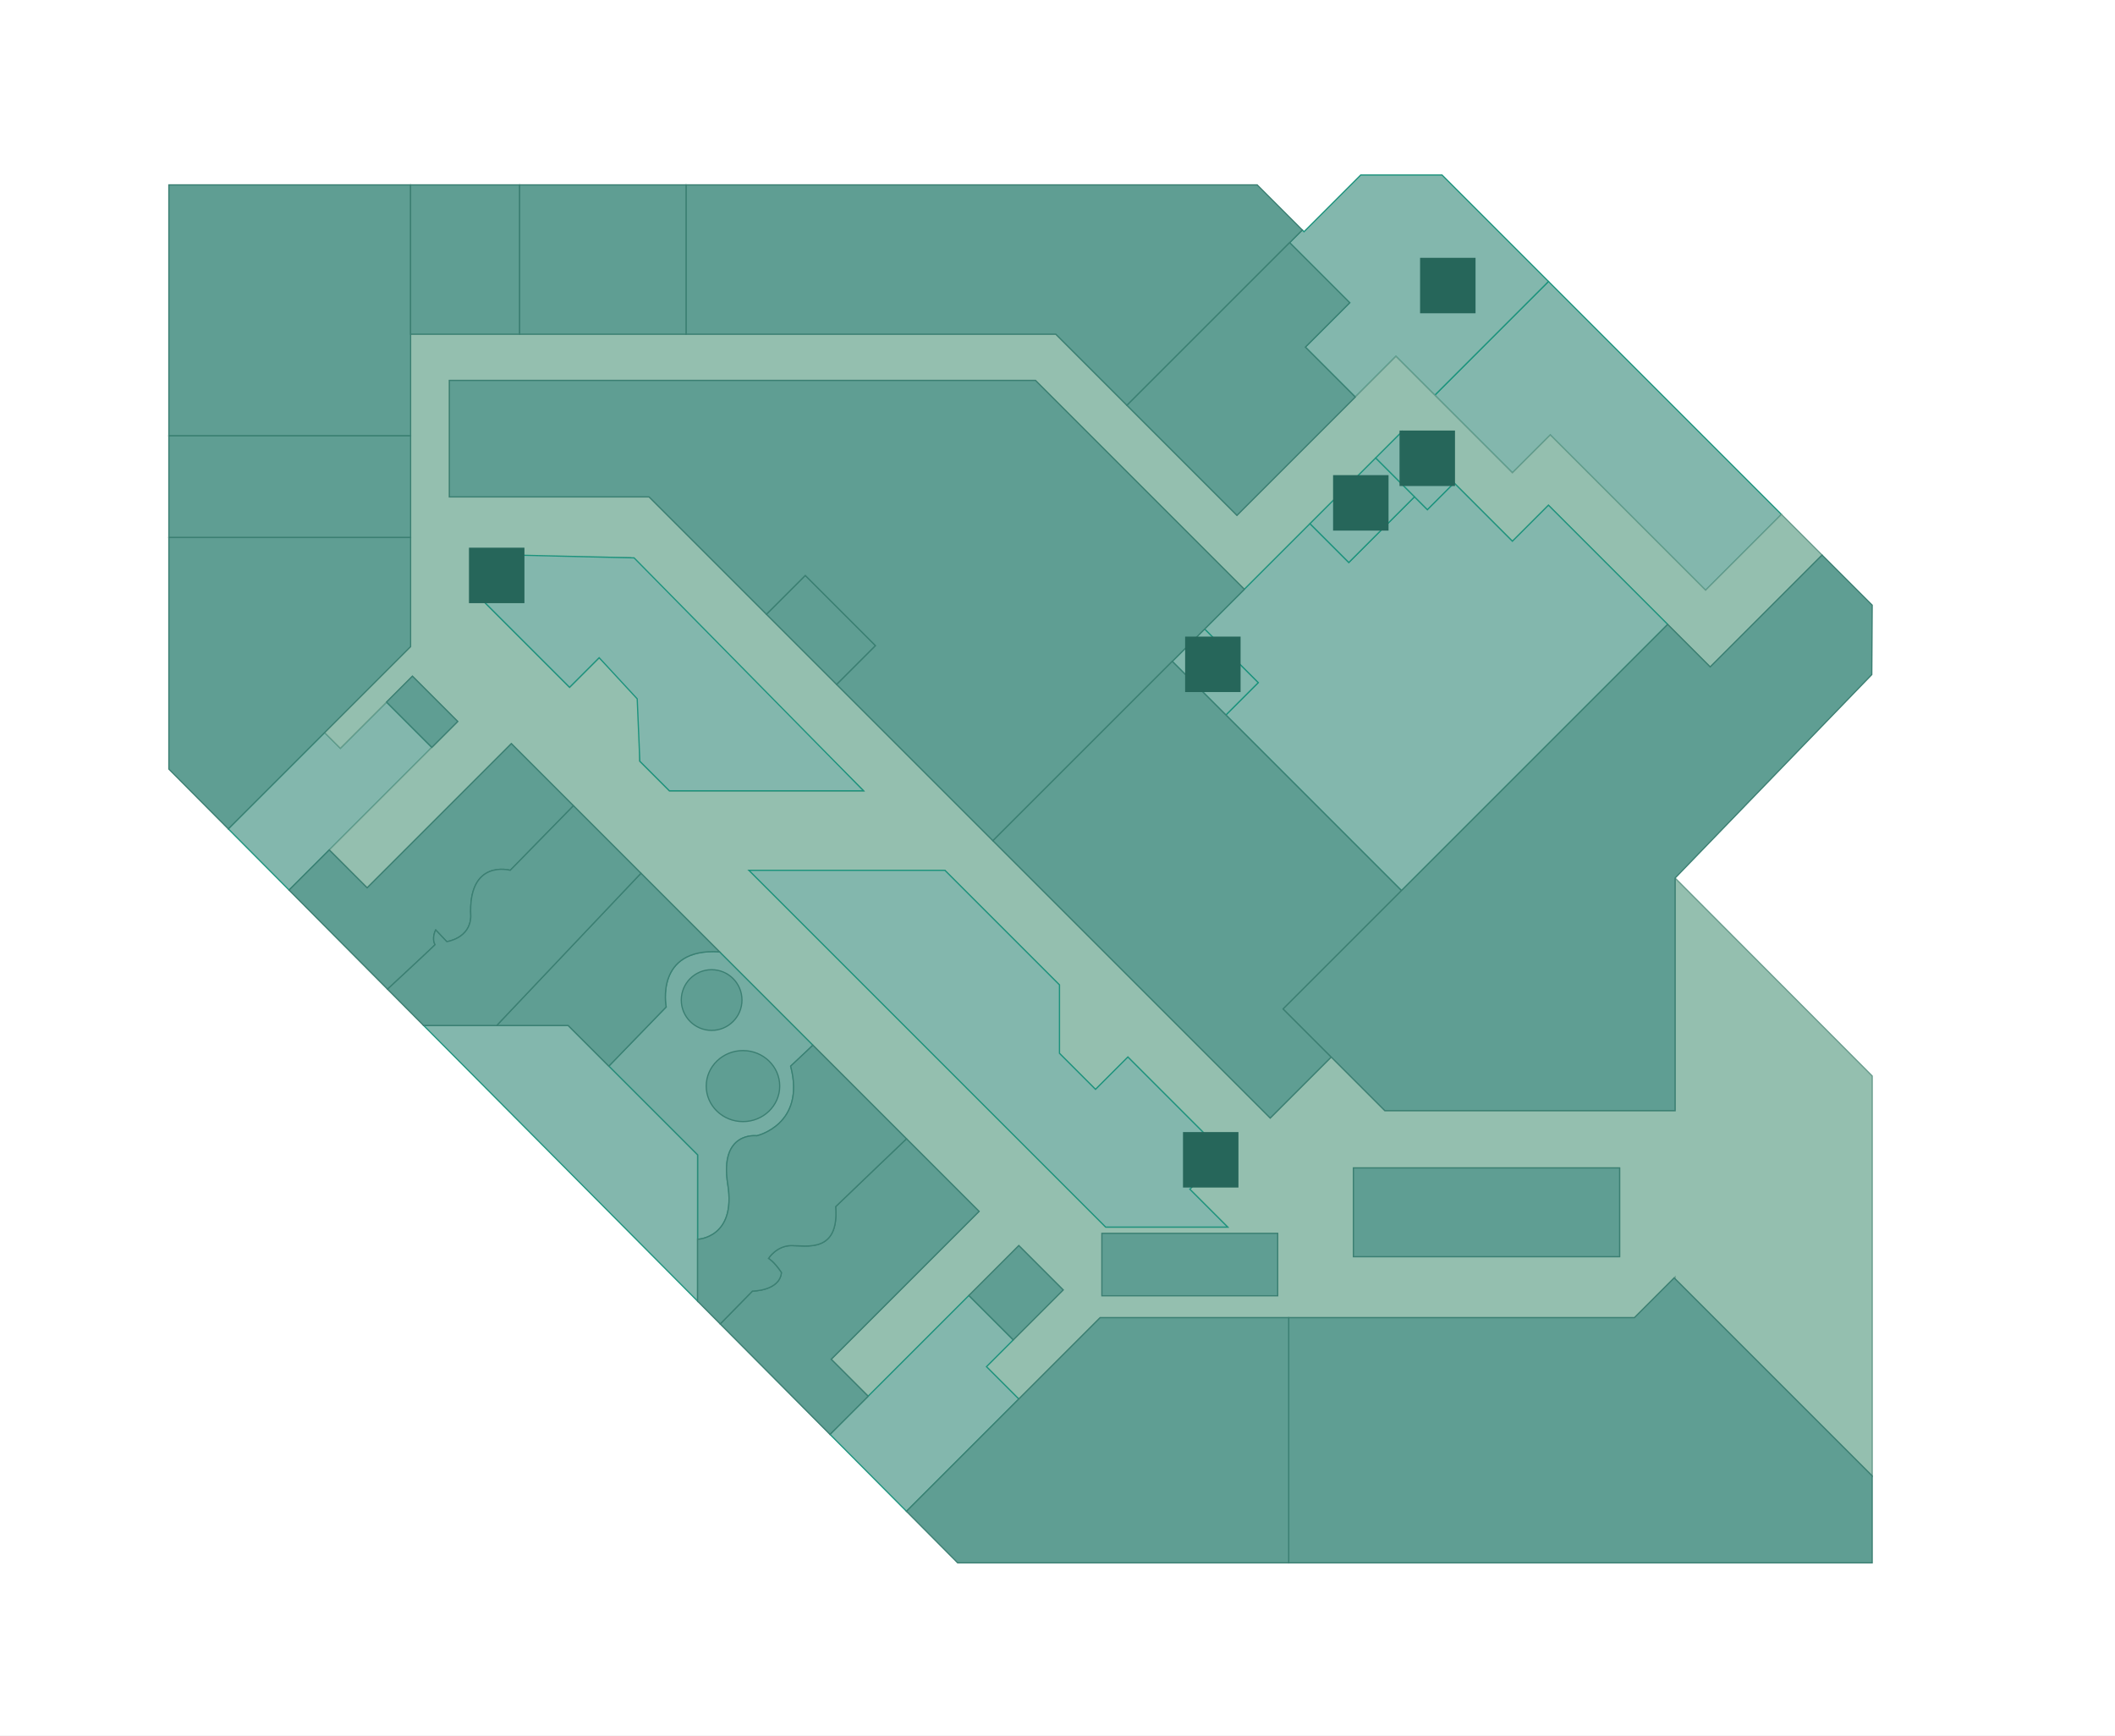
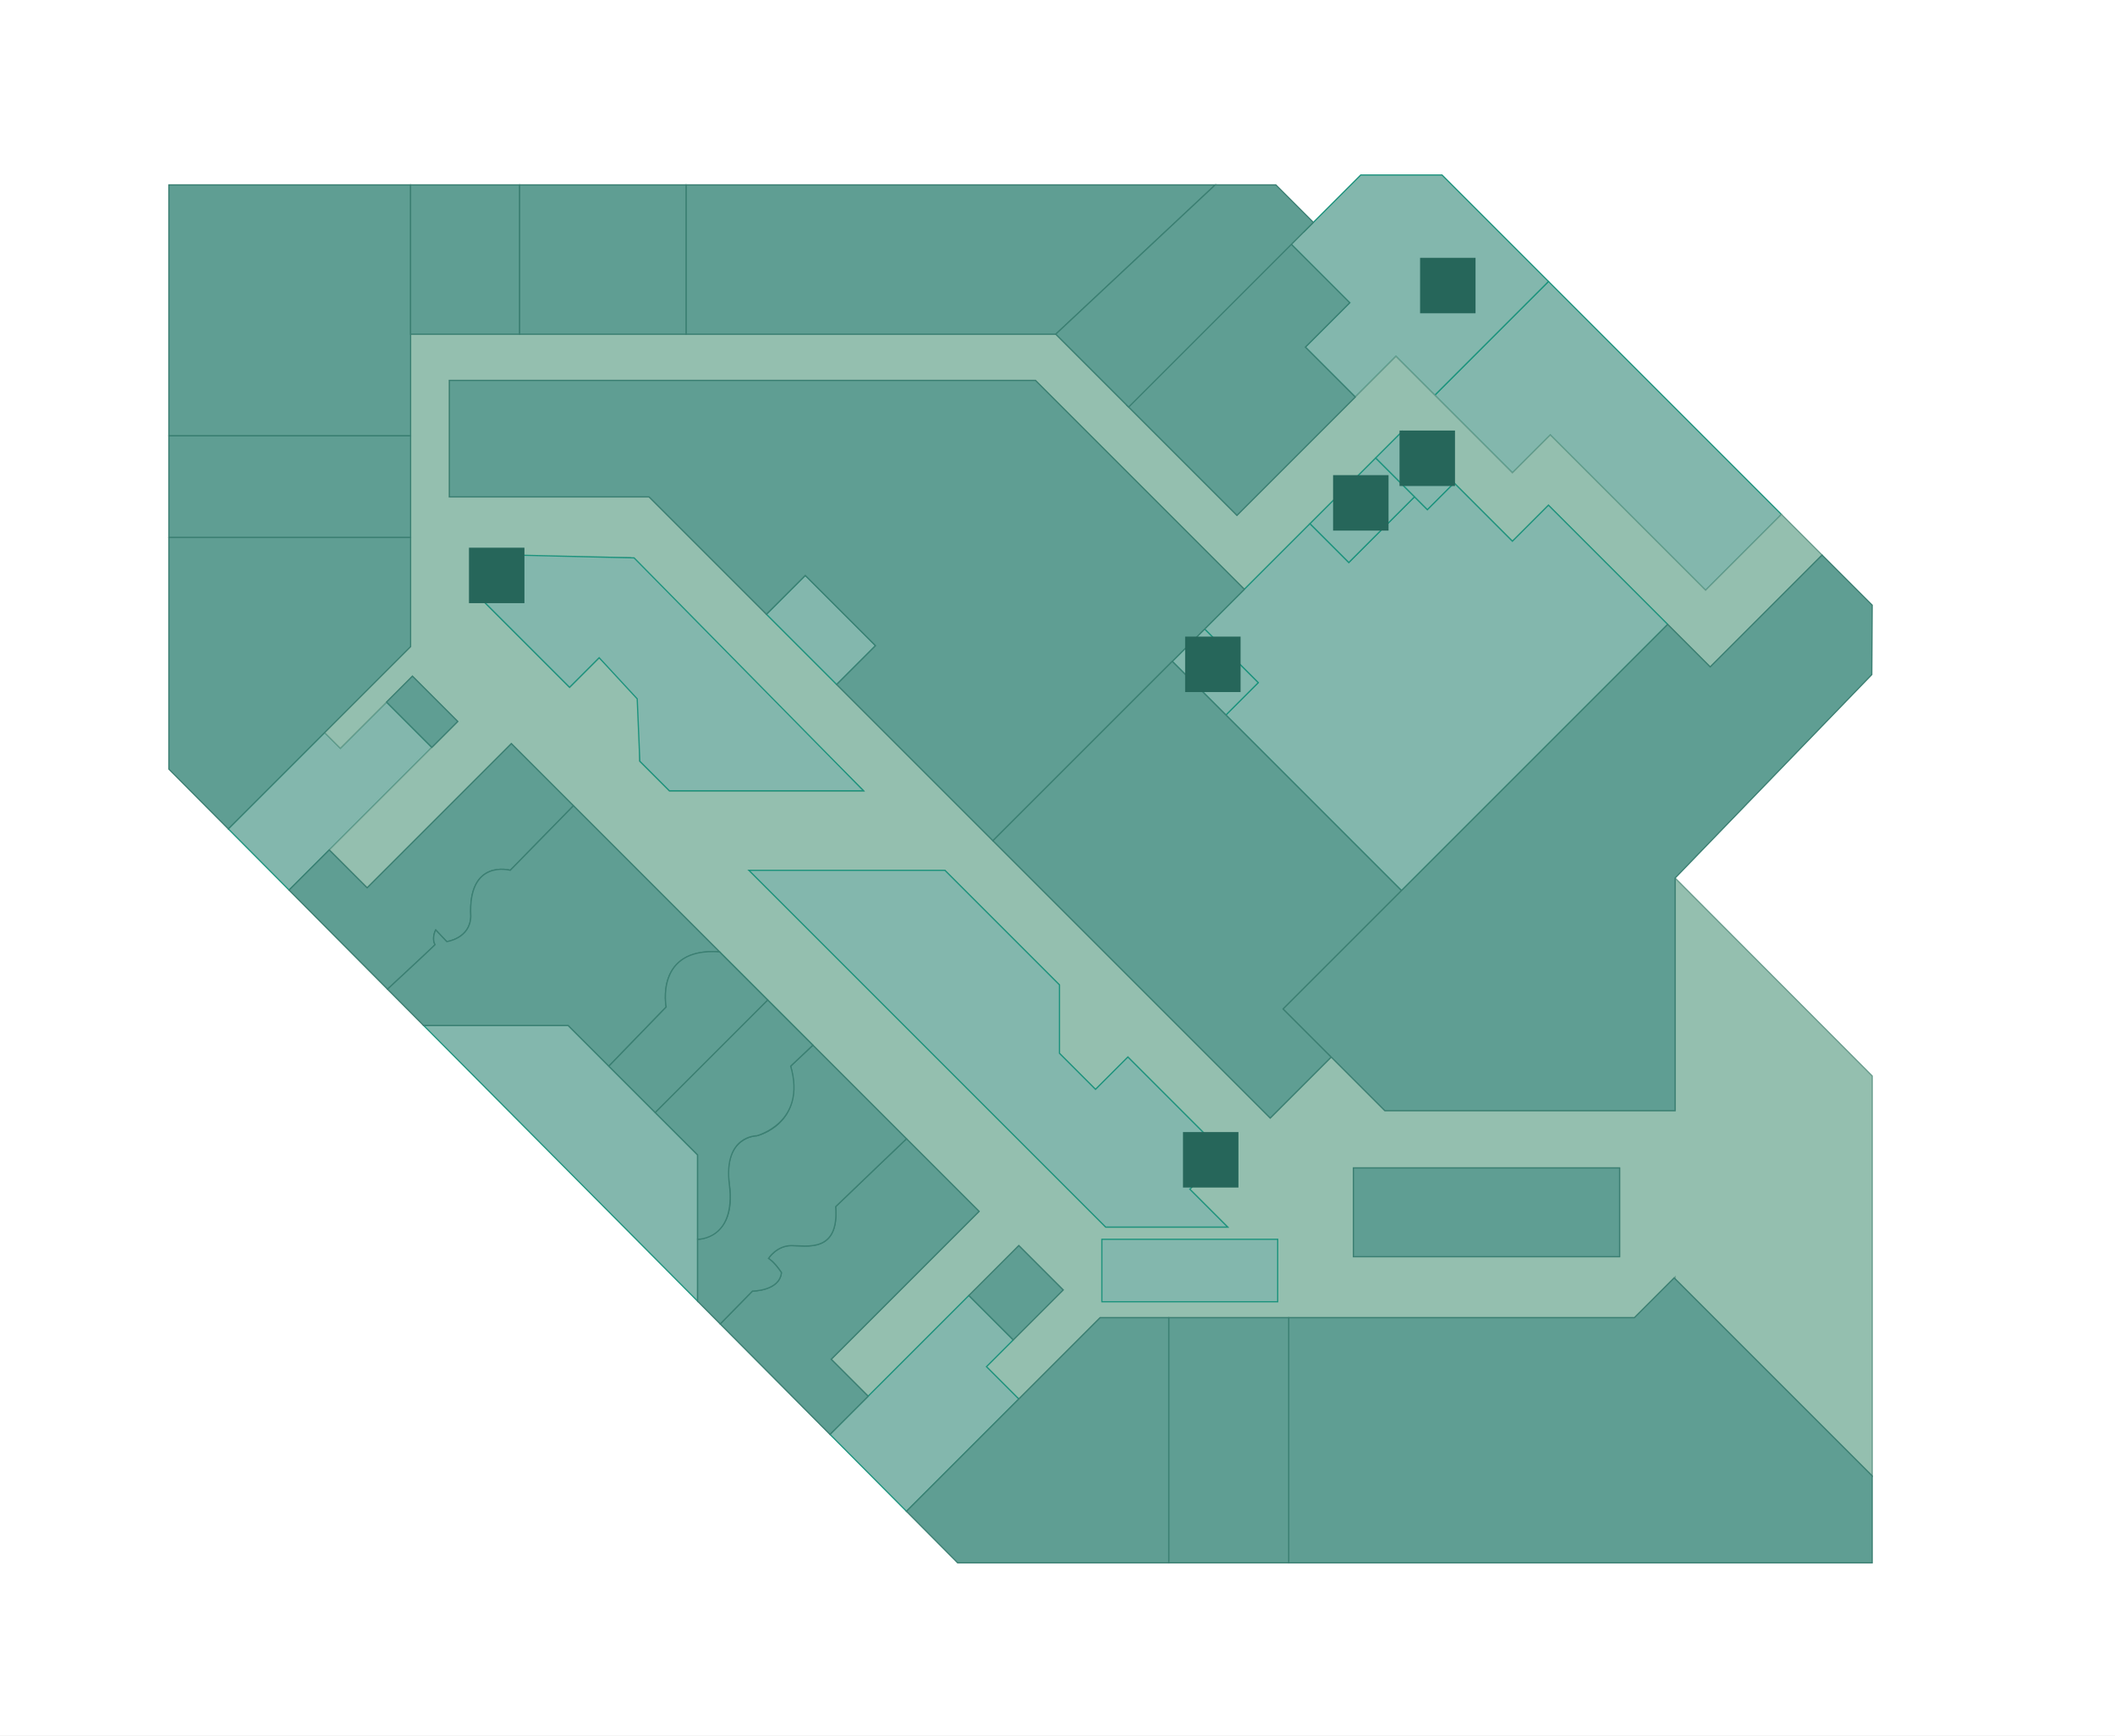
<svg xmlns="http://www.w3.org/2000/svg" version="1.1" id="Layer_1" x="0px" y="0px" width="1716px" height="1408px" viewBox="0 0 1716 1408" enable-background="new 0 0 1716 1408" xml:space="preserve">
  <g id="background">
    <rect fill="#FFFFFF" width="1716" height="1408" />
  </g>
  <g id="etc">
    <polygon fill="#83B7AD" stroke="#1D937D" stroke-miterlimit="10" points="1256.354,228.354 1164.088,320.621 1227.084,383.617    1257.832,352.869 1383.825,478.862 1445.344,417.344  " />
    <polygon fill="#83B7AD" stroke="#1D937D" stroke-miterlimit="10" points="1184.357,156.357 1181.355,153.356 1170,142 1104,142    1058,188 1056.61,186.61 1046.342,196.878 1095.09,245.625 1059.091,281.624 1099.589,322.122 1132.589,289.122 1164.088,320.621    1256.354,228.354  " />
    <polygon fill="#83B7AD" stroke="#1D937D" stroke-miterlimit="10" points="276.133,607.112 263.379,594.359 185.218,672.52    234.566,722.176 267.134,689.608 350.381,606.361 313.633,569.612  " />
    <polygon fill="#83B7AD" stroke="#1D937D" stroke-miterlimit="10" points="1359.077,1036.091 1358.327,1036.841 1359.077,1037.591     " />
-     <path fill="#94BFAF" stroke="#679B8C" stroke-miterlimit="10" d="M1359.077,712.414v188.689h-235.483l-43.498-43.498   l-49.498,49.498L805.609,682.114L526.623,403.128H364.631v-94.495h475.479l169.489,169.491l53.247-53.247l53.248-53.248   l21.749-21.749l41.997,41.998l47.248,47.248l29.249-29.249l96.745,96.745l34.498,34.498l90.771-90.771l-33.009-33.006   l-61.519,61.521L1257.831,352.87l-30.748,30.748l-62.996-62.996l-31.499-31.499l-33,33l-95.994,95.994L914.35,328.87   l-57.748-57.747H556.617H421.624h-88.495v82.497v82.496v88.494l-69.749,69.749l12.753,12.753l37.5-37.5l20.997-20.997   l36.749,36.749l-20.997,20.997l-83.248,83.248l30.749,30.749l116.994-116.994l379.48,379.479l-119.993,119.994l29.998,29.998   l122.241-122.242l35.997,35.997l-62.247,62.246l26.25,26.25l65.997-65.997h152.992h280.485l32.249-32.249l0.75-0.75v1.5   L1519,1197.514V873L1359.077,712.414z M519.123,617.617v-50.998l-32.998-32.998l-23.999,23.999l-74.997-74.996l29.999-29.999   h94.495l188.991,188.991H543.122L519.123,617.617z M897.104,995.598L607.619,706.112h158.992l92.994,92.995v55.498l29.25,29.247   l26.248-26.247l78.745,78.744l-28.497,28.499l30.747,30.748L897.104,995.598L897.104,995.598z M1314.083,1019.597h-215.988v-71.996   h215.988V1019.597z" />
+     <path fill="#94BFAF" stroke="#679B8C" stroke-miterlimit="10" d="M1359.077,712.414v188.689h-235.483l-43.498-43.498   l-49.498,49.498L805.609,682.114L526.623,403.128H364.631v-94.495H840.11l169.489,169.491l53.247-53.247l53.248-53.248   l21.749-21.749l41.997,41.998l47.248,47.248l29.249-29.249l96.745,96.745l34.498,34.498l90.771-90.771l-33.009-33.006   l-61.519,61.521L1257.831,352.87l-30.748,30.748l-62.996-62.996l-31.499-31.499l-33,33l-95.994,95.994L914.35,328.87   l-57.748-57.747H556.617H421.624h-88.495v82.497v82.496v88.494l-69.749,69.749l12.753,12.753l37.5-37.5l20.997-20.997   l36.749,36.749l-20.997,20.997l-83.248,83.248l30.749,30.749l116.994-116.994l379.48,379.479l-119.993,119.994l29.998,29.998   l122.241-122.242l35.997,35.997l-62.247,62.246l26.25,26.25l65.997-65.997h152.992h280.485l32.249-32.249l0.75-0.75v1.5   L1519,1197.514V873L1359.077,712.414z M519.123,617.617v-50.998l-32.998-32.998l-23.999,23.999l-74.997-74.996l29.999-29.999   h94.495l188.991,188.991H543.122L519.123,617.617z M897.104,995.598L607.619,706.112h158.992l92.994,92.995v55.498l29.25,29.247   l26.248-26.247l78.745,78.744l-28.497,28.499l30.747,30.748L897.104,995.598L897.104,995.598z M1314.083,1019.597h-215.988v-71.996   h215.988V1019.597z" />
    <polygon opacity="0.4" fill="#5F9E93" stroke="#3B7F72" stroke-miterlimit="10" enable-background="new    " points="   486.125,533.621 486.125,533.621 486.125,533.621 519.123,566.619 519.123,566.619 519.123,566.619 519.123,617.617    543.122,641.616 700.614,641.616 511.624,452.625 417.128,452.625 387.13,482.624 462.126,557.62  " />
    <polygon fill="#83B7AD" stroke="#1D937D" stroke-miterlimit="10" points="996.099,995.598 965.352,964.85 965.352,964.85    965.352,964.85 993.85,936.351 915.104,857.604 888.854,883.854 888.854,883.854 888.854,883.854 859.605,854.605 859.605,854.605    859.605,854.605 859.605,799.107 766.611,706.112 607.619,706.112 897.104,995.598  " />
    <polygon fill="#83B7AD" stroke="#1D937D" stroke-miterlimit="10" points="1179.84,391.878 1137.843,349.881 1116.094,371.629    1147.592,403.128 1147.592,403.128 1158.092,413.627  " />
    <polygon fill="#83B7AD" stroke="#1D937D" stroke-miterlimit="10" points="1256.337,409.877 1227.088,439.126 1227.088,439.126    1227.088,439.126 1179.84,391.878 1158.092,413.627 1158.092,413.627 1158.092,413.627 1147.592,403.128 1094.344,456.375    1094.344,456.375 1094.344,456.375 1062.846,424.877 1009.599,478.124 1009.599,478.124 977.35,510.373 1020.848,553.87    1020.848,553.87 1020.848,553.87 994.6,580.119 1137.093,722.612 1353.082,506.623  " />
-     <rect x="1082.962" y="376.344" transform="matrix(0.7071 0.7071 -0.7071 0.7071 616.4547 -660.2626)" fill="#83B7AD" stroke="#1D937D" stroke-miterlimit="10" width="44.545" height="75.303" />
-     <rect x="967.415" y="514.489" transform="matrix(0.7071 -0.7071 0.7071 0.7071 -96.7612 856.8888)" fill="#83B7AD" stroke="#1D937D" stroke-miterlimit="10" width="37.12" height="61.513" />
+     <rect x="1082.958" y="376.334" transform="matrix(-0.7071 -0.7071 0.7071 -0.7071 1594.014 1488.232)" fill="#83B7AD" stroke="#1D937D" stroke-miterlimit="10" width="44.545" height="75.302" />
+     <rect x="967.405" y="514.493" transform="matrix(-0.7071 0.7071 -0.7071 -0.7071 2068.697 233.6159)" fill="#83B7AD" stroke="#1D937D" stroke-miterlimit="10" width="37.12" height="61.512" />
    <polygon fill="#83B7AD" stroke="#1D937D" stroke-miterlimit="10" points="786.109,1051.09 704.362,1132.836 673.423,1163.775    735.475,1226.216 826.604,1135.087 800.355,1108.837 822.105,1087.086  " />
    <path fill="#83B7AD" stroke="#1D937D" stroke-miterlimit="10" d="M659.5,848l-75.744-75.757C531.013,768.986,540.5,817,540.5,817   L494,865l72,72v68.5c0,0,31.5-1,24.5-44.5s23.5-39.5,23.5-39.5s39.987-9,27.5-56.5C656.5,851,659.5,848,659.5,848z" />
    <polygon fill="#83B7AD" stroke="#1D937D" stroke-miterlimit="10" points="387.13,482.624 462.126,557.62 486.125,533.621 517,567    519.123,617.617 543.122,641.616 700.614,641.616 514.462,452.625 417.229,450.35  " />
    <polygon fill="#83B7AD" stroke="#1D937D" stroke-miterlimit="10" points="461,832 343.708,832 566,1055.682 566,937  " />
+     <rect id="discovery-lab-1" x="643.826" y="470.811" transform="matrix(-0.7071 0.7071 -0.7071 -0.7071 1498.516 401.5202)" fill="#83B7AD" stroke="#1D937D" stroke-miterlimit="10" width="44.549" height="80.604" />
  </g>
  <g id="rooms">
    <polygon opacity="0.4" fill="#5F9E93" stroke="#3B7F72" stroke-miterlimit="10" enable-background="new    " points="   794.357,982.844 414.876,603.363 297.882,720.357 267.134,689.608 234.566,722.176 343.708,832 461,832 461,832 461,832 566,937    566,937 566,937 566,1055.682 673.423,1163.775 704.362,1132.836 674.364,1102.838  " />
-     <path id="oakley" fill="#5F9E93" stroke="#3B7F72" stroke-miterlimit="10" d="M414.876,603.363L297.882,720.357l-30.749-30.749   l-32.568,32.566l79.877,80.377c0,0,33.557-31.053,38.557-36.053c-3-5.5,0.5-12,0.5-12l9,9.5c0,0,19-2.5,19.5-20.5   c-2.5-47,32-37.388,32-37.388l51.256-52.369L414.876,603.363z" />
-     <path id="e-jeans" fill="#5F9E93" stroke="#3B7F72" stroke-miterlimit="10" d="M403,832h58l33,33l46.5-48   c0,0-9.487-48.014,43.256-44.757c-28.75-28.75-63.743-63.743-63.743-63.743L403,832z" />
+     <path id="lee" fill="#5F9E93" stroke="#3B7F72" stroke-miterlimit="10" d="M414.876,603.363L297.882,720.357l-30.749-30.749   l-32.568,32.566l79.877,80.377c0,0,33.557-31.053,38.557-36.053c-3-5.5,0.5-12,0.5-12l9,9.5c0,0,19-2.5,19.5-20.5   c-2.5-47,32-37.388,32-37.388l51.256-52.369L414.876,603.363z" />
    <path id="onitsuka-tiger-asics-tiger" fill="#5F9E93" stroke="#3B7F72" stroke-miterlimit="10" d="M794.357,982.844l-58.885-58.881   C735.447,923.988,693.495,964.005,678,979c3,38-24,31.5-36,31.594S623.5,1021,623.5,1021s4.5,2.5,10.5,11.5   c-1.5,15-23.5,15-23.5,15l-26.146,26.649l89.069,89.626l30.939-30.939l-29.998-29.998L794.357,982.844z" />
-     <path id="fred-perry" fill="#5F9E93" stroke="#3B7F72" stroke-miterlimit="10" d="M735.475,923.962L659.5,848c0,0-3,3-18,17   c12.487,47.5-27.5,56.5-27.5,56.5s-30.5-4-23.5,39.5s-24.5,44.5-24.5,44.5v50.182l18.354,18.47l26.146-26.65c0,0,22,0,23.5-15   c-6-9-10.5-11.5-10.5-11.5s6.5-10.312,18.5-10.406c12-0.093,39,6.406,36-31.594C693.5,964,735.475,923.962,735.475,923.962z" />
-     <path id="levi-s" fill="#5F9E93" stroke="#3B7F72" stroke-miterlimit="10" d="M465.256,653.744L414,706.112   c0,0-34.5-9.612-32,37.388c-0.5,18-19.5,20.5-19.5,20.5l-9-9.5c0,0-3.5,6.5-0.5,12c-5,5-38.557,36.053-38.557,36.053L343.708,832   H403l117.013-123.5L465.256,653.744z" />
-     <circle id="boost-juice" fill="#5F9E93" stroke="#3B7F72" stroke-miterlimit="10" cx="577.378" cy="811.375" r="24.622" />
-     <ellipse id="dressed" fill="#5F9E93" stroke="#3B7F72" stroke-miterlimit="10" cx="602.811" cy="881.188" rx="29.812" ry="28.813" />
+     <path id="fred-perry" fill="#5F9E93" stroke="#3B7F72" stroke-miterlimit="10" d="M735.475,923.962L659.5,848c0,0-3,3-18,17   c12.487,47.5-27.5,56.5-27.5,56.5s-27.789,0.466-22.256,39.576C597.916,1004.701,566,1005.5,566,1005.5v50.182l18.354,18.47   l26.146-26.65c0,0,22,0,23.5-15c-6-9-10.5-11.5-10.5-11.5s6.5-10.312,18.5-10.406c12-0.093,39,6.406,36-31.594   C693.5,964,735.475,923.962,735.475,923.962z" />
+     <g id="levi-s">
+       <path id="e-jeans_1_" fill="#5F9E93" stroke="#3B7F72" stroke-miterlimit="10" d="M403,832h58l33,33l46.5-48    c0,0-9.487-48.014,43.256-44.757l-118.5-118.499L414,706.112c0,0-34.5-9.612-32,37.388c-0.5,18-19.5,20.5-19.5,20.5l-9-9.5    c0,0-3.5,6.5-0.5,12c-5,5-38.557,36.053-38.557,36.053L343.708,832H403" />
+     </g>
    <polygon id="lacoste" fill="#5F9E93" stroke="#3B7F72" stroke-miterlimit="10" points="333.128,271.123 333.128,271.123    333.128,150 137,150 137,353.62 333.128,353.62  " />
    <rect id="vans" x="137" y="353.62" fill="#5F9E93" stroke="#3B7F72" stroke-miterlimit="10" width="196.128" height="82.496" />
    <polygon id="converse" fill="#5F9E93" stroke="#3B7F72" stroke-miterlimit="10" points="333.128,436.116 137,436.116 137,624    185.218,672.52 263.379,594.359 333.128,524.61  " />
    <rect id="palladium" x="333.128" y="150" fill="#5F9E93" stroke="#3B7F72" stroke-miterlimit="10" width="88.495" height="121.123" />
-     <polygon id="cazh" fill="#5F9E93" stroke="#3B7F72" stroke-miterlimit="10" points="1020,150 556.617,150 556.617,271.123    856.602,271.123 914.35,328.87 1046.342,196.878 1056.61,186.61  " />
+     <polygon id="cazh_1_" fill="#5F9E93" stroke="#3B7F72" stroke-miterlimit="10" points="985.965,150 556.617,150 556.617,271.123    856.602,271.123  " />
    <polygon id="alpha-runner" fill="#5F9E93" stroke="#3B7F72" stroke-miterlimit="10" points="1059.091,281.624 1095.09,245.625    1046.342,196.878 914.35,328.87 1003.595,418.116 1099.589,322.122  " />
    <rect id="asics" x="421.624" y="150" fill="#5F9E93" stroke="#3B7F72" stroke-miterlimit="10" width="134.993" height="121.123" />
    <polygon id="nike" fill="#5F9E93" stroke="#3B7F72" stroke-miterlimit="10" points="1359.077,1037.591 1358.327,1036.841    1326.078,1069.09 1045.593,1069.09 1045.593,1268 1519,1268 1519,1197.514  " />
-     <polygon id="the-north-face-smart-travel" fill="#5F9E93" stroke="#3B7F72" stroke-miterlimit="10" points="892.602,1069.09    826.604,1135.087 826.604,1135.087 735.475,1226.216 777,1268 1045.593,1268 1045.593,1069.09  " />
-     <rect id="discovery-lab-1" x="643.834" y="470.809" transform="matrix(0.7071 -0.7071 0.7071 0.7071 -166.3118 620.7113)" fill="#5F9E93" stroke="#3B7F72" stroke-miterlimit="10" width="44.549" height="80.605" />
+     <polygon id="the-north-face-smart-travel" fill="#5F9E93" stroke="#3B7F72" stroke-miterlimit="10" points="892.602,1069.09    826.604,1135.087 826.604,1135.087 735.475,1226.216 777,1268 948.343,1268 948.343,1069.09  " />
    <polygon id="street-lab-1" fill="#5F9E93" stroke="#3B7F72" stroke-miterlimit="10" points="840.107,308.633 364.631,308.633    364.631,403.128 526.623,403.128 621.859,498.364 653.361,466.863 653.361,466.863 653.361,466.863 710.358,523.86 710.358,523.86    710.358,523.86 678.856,555.362 805.609,682.114 951.102,536.621 977.35,510.373 1009.599,478.124  " />
-     <rect id="street-lab-3" x="1098.095" y="947.601" fill="#5F9E93" stroke="#3B7F72" stroke-miterlimit="10" width="215.988" height="71.996" />
+     <rect id="sunglasses" x="1098.095" y="947.601" fill="#5F9E93" stroke="#3B7F72" stroke-miterlimit="10" width="215.988" height="71.996" />
    <polygon id="street-lab-2" fill="#5F9E93" stroke="#3B7F72" stroke-miterlimit="10" points="1041.097,818.607 1041.097,818.607    1137.093,722.612 994.6,580.119 994.6,580.119 951.102,536.621 805.609,682.114 1030.598,907.104 1080.096,857.605  " />
    <polygon id="adidas" fill="#5F9E93" stroke="#3B7F72" stroke-miterlimit="10" points="1519,491 1478.351,450.35 1387.58,541.121    1387.58,541.121 1387.58,541.121 1353.082,506.623 1137.093,722.612 1137.093,722.612 1041.097,818.607 1080.096,857.605    1080.096,857.605 1123.594,901.104 1359.077,901.104 1359.077,712.414 1359.077,712.414 1518.669,547.332  " />
-     <rect id="discovery-lab-2" x="893.995" y="1000.666" fill="#5F9E93" stroke="#3B7F72" stroke-miterlimit="10" width="142.667" height="50.667" />
-     <rect id="komono" x="327.662" y="551.488" transform="matrix(0.7071 -0.7071 0.7071 0.7071 -308.0205 411.3434)" fill="#5F9E93" stroke="#3B7F72" stroke-miterlimit="10" width="29.694" height="51.97" />
-     <rect id="salomon" x="798.902" y="1020.205" transform="matrix(0.7071 0.7071 -0.7071 0.7071 983.0898 -275.7092)" fill="#5F9E93" stroke="#3B7F72" stroke-miterlimit="10" width="50.908" height="57.269" />
+     <rect id="camper" x="327.652" y="551.502" transform="matrix(-0.7071 0.7071 -0.7071 -0.7071 993.0265 743.6479)" fill="#5F9E93" stroke="#3B7F72" stroke-miterlimit="10" width="29.694" height="51.97" />
+     <rect id="salomon" x="798.904" y="1020.193" transform="matrix(-0.7071 -0.7071 0.7071 -0.7071 665.6334 2373.369)" fill="#5F9E93" stroke="#3B7F72" stroke-miterlimit="10" width="50.908" height="57.268" />
+     <path id="share-tea" fill="#5F9E93" stroke="#3B7F72" stroke-miterlimit="10" d="M622.888,811.428l-91.257,91.257L494,865.053   l46.5-48c0,0-9.351-48.557,43.256-44.757L622.888,811.428z" />
+     <path id="havaianas" fill="#5F9E93" stroke="#3B7F72" stroke-miterlimit="10" d="M566,1005.5c0,0,31.291,0.634,25.744-44.424   C586.833,921.181,614,921.5,614,921.5s40.864-10.559,27.5-56.5l18-17l-36.612-36.572l-91.257,91.257L566,937V1005.5z" />
+     <rect id="smart-travel" x="948.343" y="1069.089" fill="#5F9E93" stroke="#3B7F72" stroke-miterlimit="10" width="97.248" height="198.911" />
+     <rect id="discovery-lab-2_1_" x="893.995" y="1005.5" fill="#83B7AD" stroke="#1D937D" stroke-miterlimit="10" width="142.667" height="50.667" />
+     <polygon id="selvedgework" fill="#5F9E93" stroke="#3B7F72" stroke-miterlimit="10" points="985.965,150 1035.152,150    1065.576,180.424 915.74,330.26 856.602,271.122  " />
  </g>
  <g id="signs">
    <rect id="toilet" x="1152.178" y="209.178" fill="#26665A" width="45" height="45" />
    <g id="stairs">
      <rect id="stairs-2" x="1135.509" y="349.317" fill="#26665A" width="45" height="45" />
      <rect id="stairs-1" x="961.546" y="516.5" fill="#26665A" width="45" height="45" />
    </g>
    <rect id="lift" x="1081.588" y="385.5" fill="#26665A" width="45" height="45" />
    <g id="escalator">
      <rect id="escalator-2" x="380.5" y="444.363" fill="#26665A" width="45" height="45" />
      <rect id="escalator-1" x="959.812" y="918.5" fill="#26665A" width="45" height="45" />
    </g>
  </g>
</svg>
